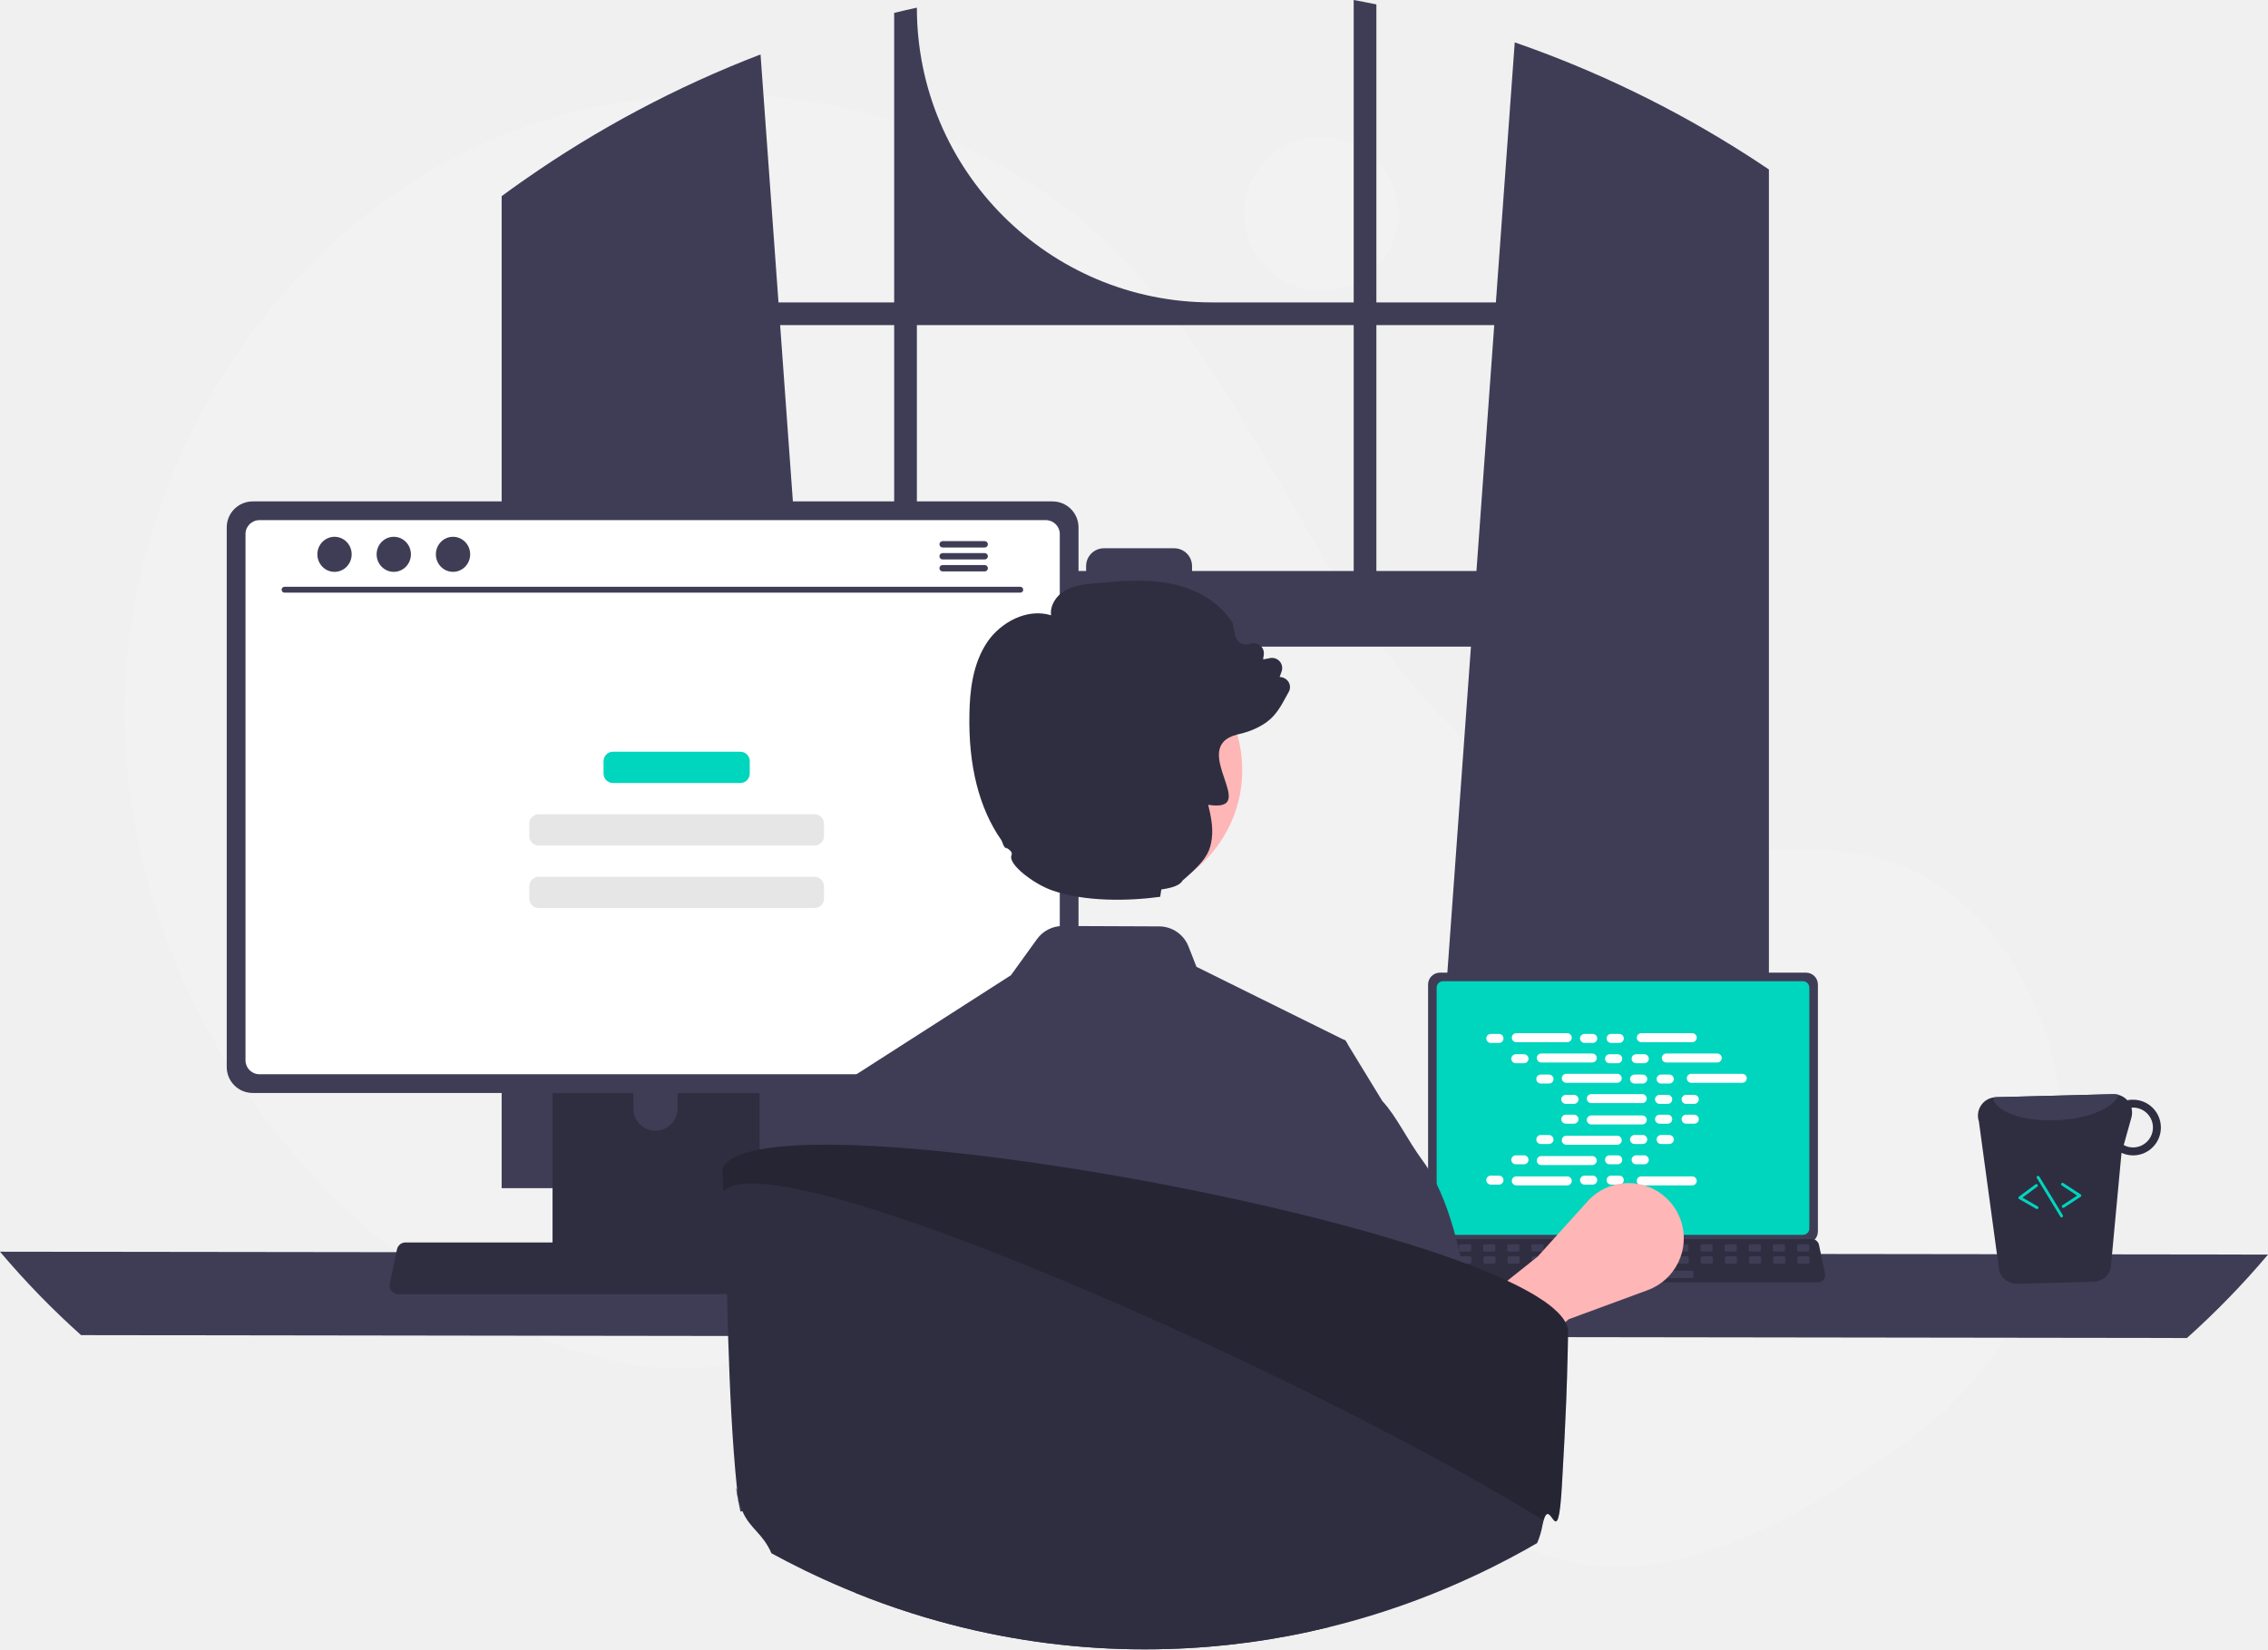
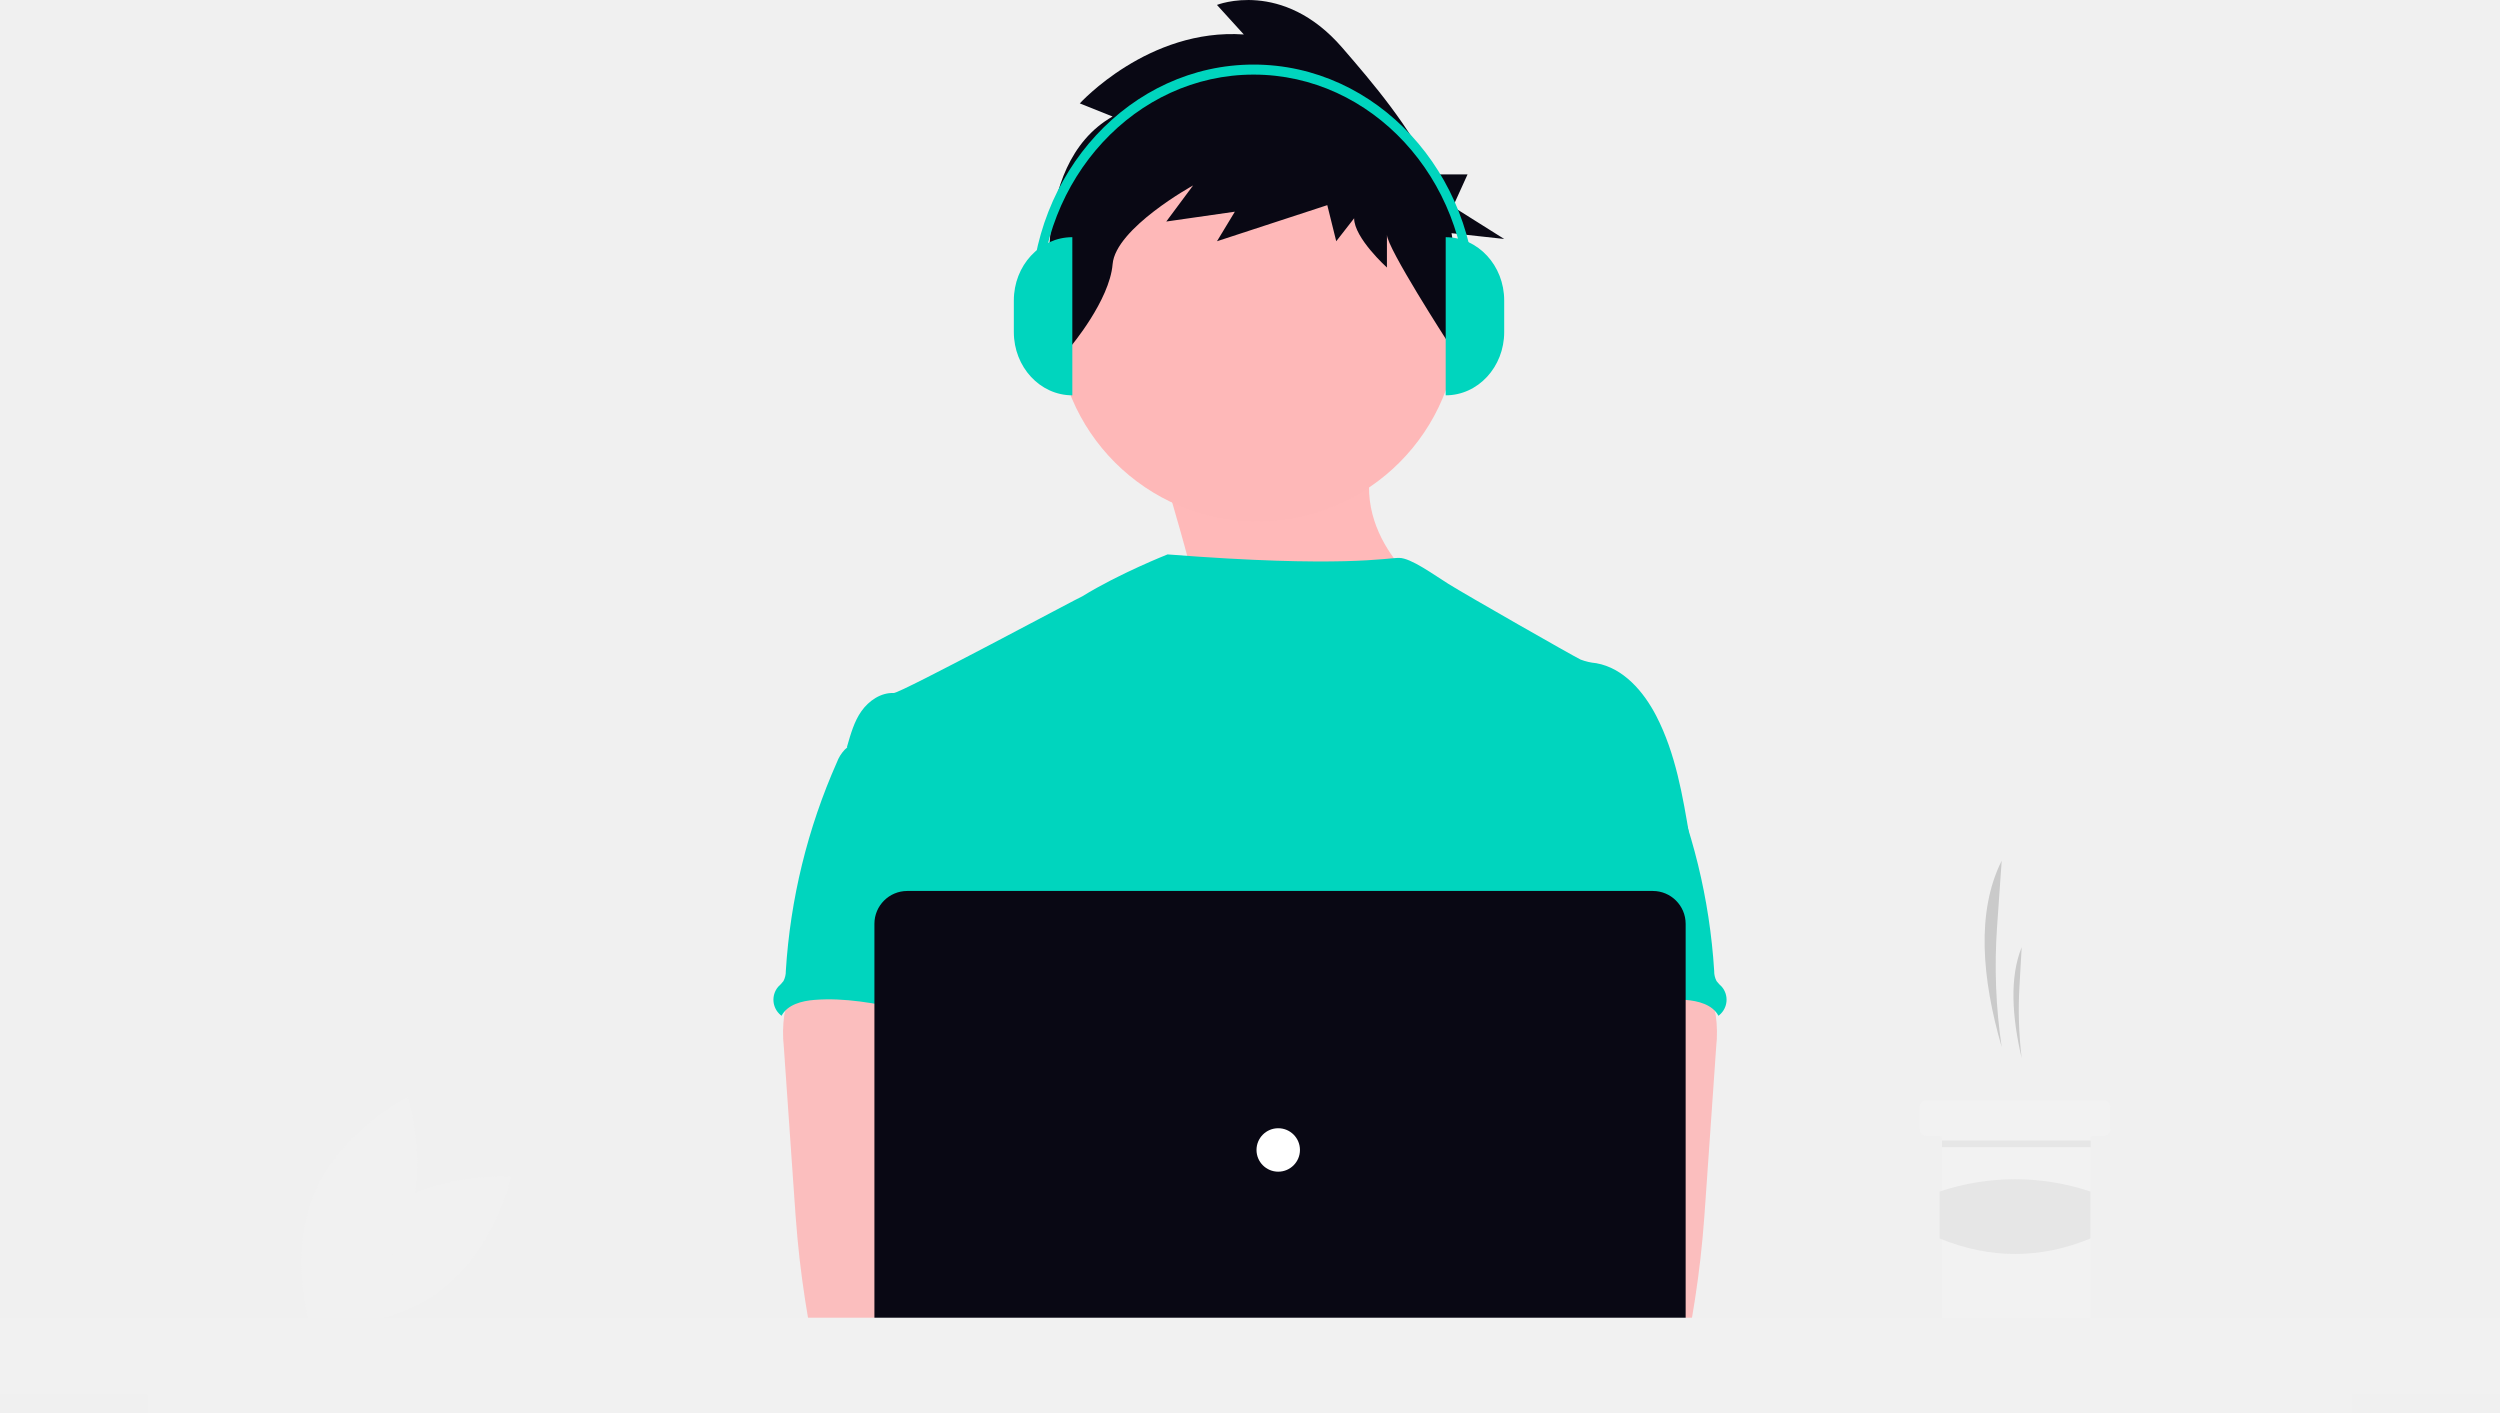
- <svg xmlns="http://www.w3.org/2000/svg" width="786.82" height="572.258" viewBox="0 0 786.82 572.258" role="img" artist="Katerina Limpitsouni" source="https://undraw.co/">
-   <circle cx="458.321" cy="74.182" r="26.701" fill="#f2f2f2" />
-   <path d="M872.038,661.023c39.688-30.229,58.644-81.025,46.776-129.482q-.442-1.806-.934-3.604c-7.867-28.763-27.332-56.101-55.7-65.291-23.82-7.717-49.82-1.783-74.669-4.851-48.781-6.024-86.601-45.494-113.211-86.819-26.611-41.325-47.062-87.583-82.422-121.724-58.285-56.275-153.362-68.391-225.627-31.76C293.987,254.121,247.955,335.391,249.918,416.386c1.963,80.995,50.046,158.432,119.875,199.517,25.652,15.093,55.321,25.785,84.848,22.044,25.62-3.246,48.899-17.013,74.399-21.1,40.091-6.426,79.927,11.701,114.603,32.824,34.676,21.123,68.17,46.16,107.574,55.952C789.478,715.131,836.881,687.801,872.038,661.023Z" transform="translate(-206.59 -163.8711)" fill="#f2f2f2" />
-   <path d="M815.016,219.191c-.87-.58-1.75-1.13-2.62-1.69a380.24,380.24,0,0,0-80.31-38.93l-6.54,90.22h-41.46v-103.39c-2.61-.54-5.24-1.05-7.87-1.53v104.92H626.946A102.27,102.27,0,0,1,524.676,166.521v-0c-2.64.57-5.26,1.18-7.88,1.83v100.44h-40.13l-6.23-86.03a380.858,380.858,0,0,0-81.94,43.53c-.44.3-.88.61-1.31.91-2.21,1.55-4.39,3.13-6.56,4.73v344.19h118.27l-2.09-28.95-11.5-158.95h231.59l-11.5,158.95-2.09,28.95h116.96v-353.45Q817.656,220.901,815.016,219.191Zm-298.22,142.78h-33.39l-6.17-85.3h39.56Zm159.42,0h-56.08v-1.69a6.18,6.18,0,0,0-6.19-6.18h-24.38a6.178,6.178,0,0,0-6.18,6.18v1.69h-58.71v-85.3h151.54Zm7.87,0v-85.3h40.89l-6.17,85.3Z" transform="translate(-206.59 -163.8711)" fill="#3f3d56" />
-   <path d="M206.59,598.162a289.003,289.003,0,0,0,28.12,28.95l730.58,1a289.003,289.003,0,0,0,28.12-28.95Z" transform="translate(-206.59 -163.8711)" fill="#3f3d56" />
-   <path d="M702.02,505.462v85.704a4.122,4.122,0,0,0,4.119,4.119H833.143a4.122,4.122,0,0,0,4.119-4.119v-85.704a4.124,4.124,0,0,0-4.119-4.115H706.139A4.124,4.124,0,0,0,702.02,505.462Z" transform="translate(-206.59 -163.8711)" fill="#3f3d56" />
-   <path d="M704.999,506.529V590.109a2.205,2.205,0,0,0,2.201,2.201H832.086a2.205,2.205,0,0,0,2.201-2.201V506.529a2.206,2.206,0,0,0-2.201-2.206H707.201A2.206,2.206,0,0,0,704.999,506.529Z" transform="translate(-206.59 -163.8711)" fill="#00d5be" />
-   <path d="M699.364,607.881a2.47,2.47,0,0,0,1.943.93H837.299a2.502,2.502,0,0,0,2.446-3.016l-2.111-10.027a2.507,2.507,0,0,0-1.558-1.818,2.425,2.425,0,0,0-.888-.168H703.41a2.424,2.424,0,0,0-.888.168,2.507,2.507,0,0,0-1.558,1.818l-2.111,10.027A2.501,2.501,0,0,0,699.364,607.881Z" transform="translate(-206.59 -163.8711)" fill="#2f2e41" />
-   <rect x="830.034" y="595.588" width="4.188" height="2.513" rx="0.488" transform="translate(1457.666 1029.819) rotate(-180)" fill="#3f3d56" />
-   <rect x="821.657" y="595.588" width="4.188" height="2.513" rx="0.488" transform="translate(1440.912 1029.819) rotate(-180)" fill="#3f3d56" />
-   <rect x="813.28" y="595.588" width="4.188" height="2.513" rx="0.488" transform="translate(1424.158 1029.819) rotate(-180)" fill="#3f3d56" />
-   <rect x="804.903" y="595.588" width="4.188" height="2.513" rx="0.488" transform="translate(1407.404 1029.819) rotate(-180)" fill="#3f3d56" />
-   <rect x="796.526" y="595.588" width="4.188" height="2.513" rx="0.488" transform="translate(1390.65 1029.819) rotate(-180)" fill="#3f3d56" />
-   <rect x="788.149" y="595.588" width="4.188" height="2.513" rx="0.488" transform="translate(1373.896 1029.819) rotate(-180)" fill="#3f3d56" />
-   <rect x="779.772" y="595.588" width="4.188" height="2.513" rx="0.488" transform="translate(1357.142 1029.819) rotate(-180)" fill="#3f3d56" />
-   <rect x="771.395" y="595.588" width="4.188" height="2.513" rx="0.488" transform="translate(1340.388 1029.819) rotate(-180)" fill="#3f3d56" />
-   <rect x="763.018" y="595.588" width="4.188" height="2.513" rx="0.488" transform="translate(1323.634 1029.819) rotate(-180)" fill="#3f3d56" />
-   <rect x="754.641" y="595.588" width="4.188" height="2.513" rx="0.488" transform="translate(1306.88 1029.819) rotate(-180)" fill="#3f3d56" />
-   <rect x="746.264" y="595.588" width="4.188" height="2.513" rx="0.488" transform="translate(1290.126 1029.819) rotate(-180)" fill="#3f3d56" />
-   <rect x="737.887" y="595.588" width="4.188" height="2.513" rx="0.488" transform="translate(1273.372 1029.819) rotate(-180)" fill="#3f3d56" />
-   <rect x="729.51" y="595.588" width="4.188" height="2.513" rx="0.488" transform="translate(1256.618 1029.819) rotate(-180)" fill="#3f3d56" />
-   <rect x="721.133" y="595.588" width="4.188" height="2.513" rx="0.488" transform="translate(1239.865 1029.819) rotate(-180)" fill="#3f3d56" />
-   <rect x="712.756" y="595.588" width="4.188" height="2.513" rx="0.488" transform="translate(1223.111 1029.819) rotate(-180)" fill="#3f3d56" />
-   <rect x="704.379" y="595.588" width="4.188" height="2.513" rx="0.488" transform="translate(1206.357 1029.819) rotate(-180)" fill="#3f3d56" />
-   <rect x="830.133" y="599.777" width="4.188" height="2.513" rx="0.488" transform="translate(1457.864 1038.196) rotate(-180)" fill="#3f3d56" />
-   <rect x="821.756" y="599.777" width="4.188" height="2.513" rx="0.488" transform="translate(1441.11 1038.196) rotate(-180)" fill="#3f3d56" />
-   <rect x="813.379" y="599.777" width="4.188" height="2.513" rx="0.488" transform="translate(1424.356 1038.196) rotate(-180)" fill="#3f3d56" />
-   <rect x="805.002" y="599.777" width="4.188" height="2.513" rx="0.488" transform="translate(1407.602 1038.196) rotate(-180)" fill="#3f3d56" />
-   <rect x="796.625" y="599.777" width="4.188" height="2.513" rx="0.488" transform="translate(1390.848 1038.196) rotate(-180)" fill="#3f3d56" />
-   <rect x="788.248" y="599.777" width="4.188" height="2.513" rx="0.488" transform="translate(1374.094 1038.196) rotate(-180)" fill="#3f3d56" />
-   <rect x="779.871" y="599.777" width="4.188" height="2.513" rx="0.488" transform="translate(1357.34 1038.196) rotate(-180)" fill="#3f3d56" />
-   <rect x="771.494" y="599.777" width="4.188" height="2.513" rx="0.488" transform="translate(1340.586 1038.196) rotate(-180)" fill="#3f3d56" />
-   <rect x="763.117" y="599.777" width="4.188" height="2.513" rx="0.488" transform="translate(1323.832 1038.196) rotate(-180)" fill="#3f3d56" />
-   <rect x="754.74" y="599.777" width="4.188" height="2.513" rx="0.488" transform="translate(1307.078 1038.196) rotate(-180)" fill="#3f3d56" />
-   <rect x="746.363" y="599.777" width="4.188" height="2.513" rx="0.488" transform="translate(1290.324 1038.196) rotate(-180)" fill="#3f3d56" />
-   <rect x="737.986" y="599.777" width="4.188" height="2.513" rx="0.488" transform="translate(1273.57 1038.196) rotate(-180)" fill="#3f3d56" />
-   <rect x="729.609" y="599.777" width="4.188" height="2.513" rx="0.488" transform="translate(1256.816 1038.196) rotate(-180)" fill="#3f3d56" />
-   <rect x="721.232" y="599.777" width="4.188" height="2.513" rx="0.488" transform="translate(1240.062 1038.196) rotate(-180)" fill="#3f3d56" />
-   <rect x="712.855" y="599.777" width="4.188" height="2.513" rx="0.488" transform="translate(1223.309 1038.196) rotate(-180)" fill="#3f3d56" />
-   <rect x="704.478" y="599.777" width="4.188" height="2.513" rx="0.488" transform="translate(1206.555 1038.196) rotate(-180)" fill="#3f3d56" />
-   <rect x="760.604" y="604.803" width="33.508" height="2.513" rx="0.488" transform="translate(1348.126 1048.248) rotate(-180)" fill="#3f3d56" />
-   <rect x="515.631" y="358.737" width="5.966" height="3.122" rx="1.561" fill="#fff" />
-   <rect x="548.154" y="358.737" width="5.966" height="3.122" rx="1.561" fill="#fff" />
-   <rect x="557.369" y="358.737" width="5.966" height="3.122" rx="1.561" fill="#fff" />
-   <rect x="524.477" y="358.477" width="20.796" height="3.122" rx="1.561" fill="#fff" />
-   <rect x="567.841" y="358.477" width="20.796" height="3.122" rx="1.561" fill="#fff" />
-   <rect x="524.304" y="365.784" width="5.966" height="3.122" rx="1.561" fill="#fff" />
-   <rect x="556.827" y="365.784" width="5.966" height="3.122" rx="1.561" fill="#fff" />
-   <rect x="566.042" y="365.784" width="5.966" height="3.122" rx="1.561" fill="#fff" />
-   <rect x="533.15" y="365.523" width="20.796" height="3.122" rx="1.561" fill="#fff" />
-   <rect x="576.514" y="365.523" width="20.796" height="3.122" rx="1.561" fill="#fff" />
-   <rect x="532.977" y="372.83" width="5.966" height="3.122" rx="1.561" fill="#fff" />
-   <rect x="565.5" y="372.83" width="5.966" height="3.122" rx="1.561" fill="#fff" />
-   <rect x="574.715" y="372.83" width="5.966" height="3.122" rx="1.561" fill="#fff" />
-   <rect x="541.823" y="372.57" width="20.796" height="3.122" rx="1.561" fill="#fff" />
-   <rect x="585.187" y="372.57" width="20.796" height="3.122" rx="1.561" fill="#fff" />
-   <rect x="541.649" y="379.877" width="5.966" height="3.122" rx="1.561" fill="#fff" />
-   <rect x="574.172" y="379.877" width="5.966" height="3.122" rx="1.561" fill="#fff" />
-   <rect x="583.387" y="379.877" width="5.966" height="3.122" rx="1.561" fill="#fff" />
-   <rect x="550.496" y="379.617" width="20.796" height="3.122" rx="1.561" fill="#fff" />
-   <rect x="548.154" y="407.898" width="5.966" height="3.122" rx="1.561" fill="#fff" />
-   <rect x="557.369" y="407.898" width="5.966" height="3.122" rx="1.561" fill="#fff" />
-   <rect x="567.841" y="408.158" width="20.796" height="3.122" rx="1.561" fill="#fff" />
-   <rect x="515.631" y="407.898" width="5.966" height="3.122" rx="1.561" fill="#fff" />
-   <rect x="524.477" y="408.158" width="20.796" height="3.122" rx="1.561" fill="#fff" />
-   <rect x="524.304" y="400.851" width="5.966" height="3.122" rx="1.561" fill="#fff" />
-   <rect x="556.827" y="400.851" width="5.966" height="3.122" rx="1.561" fill="#fff" />
-   <rect x="566.042" y="400.851" width="5.966" height="3.122" rx="1.561" fill="#fff" />
-   <rect x="533.15" y="401.111" width="20.796" height="3.122" rx="1.561" fill="#fff" />
-   <rect x="532.977" y="393.804" width="5.966" height="3.122" rx="1.561" fill="#fff" />
-   <rect x="565.5" y="393.804" width="5.966" height="3.122" rx="1.561" fill="#fff" />
-   <rect x="574.715" y="393.804" width="5.966" height="3.122" rx="1.561" fill="#fff" />
-   <rect x="541.823" y="394.064" width="20.796" height="3.122" rx="1.561" fill="#fff" />
-   <rect x="541.649" y="386.758" width="5.966" height="3.122" rx="1.561" fill="#fff" />
-   <rect x="574.172" y="386.758" width="5.966" height="3.122" rx="1.561" fill="#fff" />
-   <rect x="583.387" y="386.758" width="5.966" height="3.122" rx="1.561" fill="#fff" />
-   <rect x="550.496" y="387.018" width="20.796" height="3.122" rx="1.561" fill="#fff" />
-   <path d="M711.507,654.353l-13.35-21.102,41.902-33.403,17.295-19.161a19.161,19.161,0,0,1,32.418,6.828h0a19.161,19.161,0,0,1-11.57,23.991l-27.349,10.075Z" transform="translate(-206.59 -163.8711)" fill="#ffb6b6" />
-   <path d="M398.28,501.352v102.56h71.85v-102.56a3.448,3.448,0,0,0-2.43-3.3,3.175,3.175,0,0,0-1.03-.16H401.75A3.463,3.463,0,0,0,398.28,501.352Zm28.04,35.24a7.67,7.67,0,0,1,15.34,0v11.9a7.67,7.67,0,0,1-15.34,0Z" transform="translate(-206.59 -163.8711)" fill="#2f2e41" />
-   <path d="M398.06,600.632v9.89a1.946,1.946,0,0,0,1.93,1.94h68.43a1.94,1.94,0,0,0,1.93-1.94v-9.89Z" transform="translate(-206.59 -163.8711)" fill="#3f3d56" />
-   <path d="M285.25,346.832V534.092a9.007,9.007,0,0,0,9,9h277.5a9.007,9.007,0,0,0,9-9V346.832a9.011,9.011,0,0,0-9-8.99H294.25A9.012,9.012,0,0,0,285.25,346.832Z" transform="translate(-206.59 -163.8711)" fill="#3f3d56" />
-   <path d="M291.76,349.162v182.62a4.818,4.818,0,0,0,4.81,4.81H569.44a4.818,4.818,0,0,0,4.81-4.81v-182.62a4.82,4.82,0,0,0-4.81-4.82H296.57A4.821,4.821,0,0,0,291.76,349.162Z" transform="translate(-206.59 -163.8711)" fill="#fff" />
-   <path d="M342.4,611.792a2.948,2.948,0,0,0,2.32,1.11h162.34a2.987,2.987,0,0,0,2.92-3.6l-2.52-11.97a2.993,2.993,0,0,0-1.86-2.17,2.895,2.895,0,0,0-1.06-.2H347.23a2.894,2.894,0,0,0-1.06.2,2.992,2.992,0,0,0-1.86,2.17l-2.52,11.97A2.985,2.985,0,0,0,342.4,611.792Z" transform="translate(-206.59 -163.8711)" fill="#2f2e41" />
-   <path d="M560.585,369.499H305.261a1.016,1.016,0,0,1,0-2.031H560.585a1.016,1.016,0,0,1,0,2.031Z" transform="translate(-206.59 -163.8711)" fill="#3f3d56" />
-   <ellipse cx="116.051" cy="192.33" rx="5.95" ry="6.083" fill="#3f3d56" />
-   <ellipse cx="136.607" cy="192.33" rx="5.95" ry="6.083" fill="#3f3d56" />
-   <ellipse cx="157.163" cy="192.33" rx="5.95" ry="6.083" fill="#3f3d56" />
-   <path d="M548.206,351.622h-14.6a1.105,1.105,0,0,0,0,2.21h14.6a1.105,1.105,0,0,0,0-2.21Z" transform="translate(-206.59 -163.8711)" fill="#3f3d56" />
-   <path d="M548.206,355.772h-14.6a1.105,1.105,0,0,0,0,2.21h14.6a1.105,1.105,0,0,0,0-2.21Z" transform="translate(-206.59 -163.8711)" fill="#3f3d56" />
-   <path d="M548.206,359.922h-14.6a1.105,1.105,0,0,0,0,2.21h14.6a1.105,1.105,0,0,0,0-2.21Z" transform="translate(-206.59 -163.8711)" fill="#3f3d56" />
-   <path d="M900.186,604.972a6.416,6.416,0,0,0,6.183,4.331l26.492-.682a6.329,6.329,0,0,0,5.981-4.657l3.749-40.087a9.794,9.794,0,0,0,4.238.871,9.661,9.661,0,1,0-.485-19.317,8.184,8.184,0,0,0-1.736.181,6.548,6.548,0,0,0-4.874-2.103l-40.751,1.052a5.853,5.853,0,0,0-1.005.125,6.365,6.365,0,0,0-4.873,8.265Zm43.173-43.817,2.668-9.553a6.506,6.506,0,0,0,.02-3.375c.129-0.0.244-.062.373-.062a6.91,6.91,0,0,1,.324,13.817A6.505,6.505,0,0,1,943.359,561.156Z" transform="translate(-206.59 -163.8711)" fill="#2f2e41" />
-   <path d="M897.978,544.686c.868,4.964,10.629,8.454,22.366,7.847,10.793-.497,19.617-4.287,21.234-8.778a6.025,6.025,0,0,0-1.844-.246l-40.751,1.052A5.853,5.853,0,0,0,897.978,544.686Z" transform="translate(-206.59 -163.8711)" fill="#3f3d56" />
-   <path d="M922.494,582.944a.497.497,0,0,0,.151-.066l5.753-3.766a.499.499,0,0,0,0-.836l-5.98-3.917a.5.5,0,1,0-.548.836l5.341,3.498-5.114,3.348a.5.5,0,0,0,.396.903Z" transform="translate(-206.59 -163.8711)" fill="#00d5be" />
-   <path d="M913.408,583.363a.5.5,0,0,0,.126-.918l-5.303-3.04,5.126-3.807a.5.5,0,1,0-.596-.802l-5.739,4.263a.5.5,0,0,0,.049.835l5.965,3.42A.5.5,0,0,0,913.408,583.363Z" transform="translate(-206.59 -163.8711)" fill="#00d5be" />
-   <path d="M921.922,586.244a.482.482,0,0,0,.137-.058.5.5,0,0,0,.168-.687l-8.155-13.408a.5.5,0,0,0-.854.521l8.155,13.408A.5.5,0,0,0,921.922,586.244Z" transform="translate(-206.59 -163.8711)" fill="#00d5be" />
-   <rect x="209.385" y="260.827" width="50.719" height="10.846" rx="3.264" fill="#00d5be" />
-   <rect x="183.626" y="282.519" width="102.236" height="10.846" rx="3.264" fill="#e6e6e6" />
-   <rect x="183.626" y="304.21" width="102.236" height="10.846" rx="3.264" fill="#e6e6e6" />
-   <path d="M497.301,540.717l.217.684.011.023,6.525,19.838,7.506,22.861,14.123,42.961.137,6.673v.023l1.049,53.684-2.909,7.278,3.274,11.932s-1.506-18.037-9.582-7.679c-4.574,5.886-9.925,11.91-14.317,17.556q9.6,3.884,19.507,7.027c1.426.456,2.863.89,4.301,1.323q.462.137.924.274a266.863,266.863,0,0,0,67.351,10.826c1.186.034,2.35.057,3.479.08.399.011.787.023,1.175.023,1.278.011,2.544.023,3.822.023q3.867,0,7.7-.114a266.853,266.853,0,0,0,56.091-7.586c-.125-7.586-.468-16.45-.958-25.918-.228-4.643-5.35-9.674-5.658-14.533-.217-3.65,4.381-7.084,4.141-10.792-1.551-22.827-3.491-14.064-4.928-30.229q-.222-2.379-.411-4.552c-.924-10.381-1.563-16.872-1.563-16.872l6.137-38.683,9.639-60.734-.742-1.221-.833-.411-50.844-25.165-2.761-7.073a10.979,10.979,0,0,0-10.141-6.947l-33.493-.137a10.931,10.931,0,0,0-8.909,4.529l-9.069,12.56Z" transform="translate(-206.59 -163.8711)" fill="#3f3d56" />
-   <path d="M533.407,617.525,525.82,633.758l-5.179,11.088-8.909,46.646-4.46,4.734L503.45,679.467l-39.998,8.881c-1.312-7.29-.351.247-1.161-7.75.228-.228.468-.456.707-.685.639-.593,1.175-1.152,1.164-1.688-.456-27.584.913-74.526,12.343-102.966a60.053,60.053,0,0,1,7.027-13.107c.228-.308.445-.616.662-.924,5.27-7.381,8.601-14.647,13.324-19.815v-.011a.53.53,0,0,0,.08-.08.157.157,0,0,0,.046-.034l32.443-17.203,1.392,39.105.992,28.109Z" transform="translate(-206.59 -163.8711)" fill="#3f3d56" />
-   <path d="M650.391,622.135l9.476,20.275,3.307,7.061,8.907,46.642,4.446,4.723,3.83-16.755,1.8-.369,32.459-6.722,9.461,30.046a17.984,17.984,0,0,0-3.261-22.506c-.646-.585-1.184-1.154-1.169-1.692.538-32.443-1.446-91.684-19.367-116.066-5.692-7.738-9.107-15.445-14.076-20.829-.015-.015-.015-.031-.031-.031L674.081,526.114l-.738-1.215-.831-.415Z" transform="translate(-206.59 -163.8711)" fill="#3f3d56" />
-   <circle id="a657ec4b-47ce-4d2a-9c58-81a811696ca9" data-name="Ellipse 5" cx="386.397" cy="267.201" r="44.558" fill="#ffb6b6" />
-   <path d="M653.212,399.948a3.759,3.759,0,0,0-2.69-1.19l.67-1.86a3.528,3.528,0,0,0-3.96-4.7l-2.44.47.23-1.63a3.534,3.534,0,0,0-4.73-3.82,3.766,3.766,0,0,1-3.24-.23,3.846,3.846,0,0,1-1.92-2.61l-.85-4.1-.09-.22c-4.14-6.9-12.1-11.92-21.84-13.76-8.67-1.65-17.56-.81-26.13-.02-3.4.32-7.24.68-10.44,2.64-2.72,1.68-5.02,5.04-4.55,8.43-8.45-2.59-17.51,2.58-22,9.1-5.32,7.76-6.19,17.48-6.33,25.08-.38,17.98,3.33,32.69,11,43.73.56.8.7,2.47,1.81,3.03l-.23-.37c1.24.62,2.5,1.62,2.03,2.69-1.35,3.08,7.62,9.89,13.94,12.14,11.53,4.11,26.86,3.76,37.64,2.28l.38-2.55c3.89-.53,6.63-1.54,7.4-3.12,1.36-1.16,2.52-2.2,3.53-3.16l.01-.01c.02-.02.06-.05.08-.07,4.87-4.67,6-7.33,6.51-11.38.49-3.97-.38-8-1.27-11.63,18.74,2.9-7.38-19.96,10.08-24.38a5.434,5.434,0,0,1,.61-.15c.51-.12,1.02-.24,1.51-.38a26.448,26.448,0,0,0,6.72-2.87c4.88-2.97,6.49-6.91,9.01-11.35A3.427,3.427,0,0,0,653.212,399.948Z" transform="translate(-206.59 -163.8711)" fill="#2f2e41" />
-   <path d="M750.582,625.308c-.01,1.75-.03,4.2-.11,7.23q-.015.63-.03,1.29c-.13,5.57-.26,10.24-.47,15.43-.01.36-.02.71-.04,1.07-.28,7.24-.72,15.67-1.48,29.02-1.41,24.66-3.87,3.39-6.34,12.04-.12.43-.25.94-.37,1.54a27.916,27.916,0,0,1-1.88,6.33c-1.31.78-2.66,1.53-3.99,2.28-3.79,2.11-7.64,4.14-11.52,6.07-2.18,1.08-4.37,2.14-6.57,3.16-.35.16-.69.32-1.03.47a270.887,270.887,0,0,1-34.75,13.26c-2.32.7-4.63,1.38-6.97,2.01-2.44.68-4.88,1.32-7.35,1.92a266.893,266.893,0,0,1-56.09,7.59c-2.55.08-5.12.11-7.7.11-1.28,0-2.54-.01-3.82-.02-.39,0-.78-.01-1.17-.02-1.13-.03-2.3-.05-3.48-.08a266.663,266.663,0,0,1-67.35-10.83l-.93-.27c-1.44-.44-2.87-.87-4.3-1.33q-9.9-3.135-19.51-7.02-7.335-2.955-14.5-6.34a.339.339,0,0,1-.12-.06c-1-.46-2.01-.94-3.01-1.43-.13-.07-.27-.14-.41-.21q-5.595-2.73-11.07-5.72c-3.07-7.05-7.39-8.4-10.07-14.6a25.874,25.874,0,0,1-1.68-5.74c0-.02-.01-.04-.01-.07.28,3.72-1.19-6.6-.01-.04-.01-.12-.02-.25-.03-.4-.03-.36-.07-.8-.13-1.35-3.43-33.49-3.21-71.79-4.7-103.35q-.15-3.06-.31-5.86c-.03-.62-.07-1.23-.11-1.83.07-.18.15-.37.24-.55a1.002,1.002,0,0,1,.07-.15,1.623,1.623,0,0,1,.1-.18c.02-.03.05-.07.07-.1a.917.917,0,0,1,.05-.1c.09-.14.19-.29.3-.43.05-.06.09-.11.14-.16a.808.808,0,0,1,.12-.14.637.637,0,0,1,.11-.13c.04-.04.08-.09.13-.14a.302.302,0,0,1,.08-.08,2.033,2.033,0,0,1,.26-.25,9.624,9.624,0,0,1,1.14-.9c.14-.09.29-.18.43-.28a19.135,19.135,0,0,1,3.17-1.52c.38-.14.76-.27,1.17-.41.15-.04.29-.09.44-.14.22-.07.44-.14.67-.19,1.14-.34,2.37-.63,3.7-.9.16-.03.33-.06.5-.1.24-.05.49-.09.74-.13.34-.06.69-.12,1.04-.18,2.97-.47,6.34-.82,10.06-1.05q.525-.03,1.05-.06c.41-.02.82-.04,1.24-.06.35-.02.71-.03,1.07-.04.35-.02.71-.03,1.08-.04,1.01-.03,2.05-.06,3.11-.08,3.02-.06,6.2-.04,9.54.03,1.55.04,3.13.08,4.75.15.11,0,.21.01.31.01,1.41.05,2.83.11,4.29.19,1.02.05,2.05.1,3.08.16.97.06,1.95.12,2.94.19.77.04,1.54.1,2.32.15.66.05,1.32.1,1.98.14l.9.06c.49.04.98.07,1.48.12,1.1.09,2.2.18,3.32.27,1.11.1,2.24.2,3.37.3s2.27.21,3.41.32c.12.01.23.02.34.03,1.04.11,2.08.21,3.13.32.24.02.49.04.73.07,1.001.101,2.022.218,3.032.326.31.033.618.066.929.1.791.086,1.572.161,2.368.254,1.05.12,2.12.23,3.16.37.81.09,1.62.18,2.43.28,1.27.15,2.56.31,3.85.48.49.06.98.12,1.47.19,3.68.46,7.4.97,11.18,1.5,5.73.81,11.55,1.69,17.41,2.64q8.805,1.425,17.71,3.01c1.5.27,3,.54,4.51.82q1.02.195,2.04.39c1.16.21,2.32.43,3.48.65,1.16.22,2.32.44,3.48.67,1.38.27,2.77.54,4.15.81,9.09,1.8,18.13,3.72,26.95,5.73,1.45.33,2.9.67,4.34,1q4.32,1.005,8.56,2.04c.78.18,1.55.37,2.32.56,1.92.48,3.84.96,5.73,1.45l.33.09c1.39.34,2.75.69,4.11,1.05q4.815,1.26,9.47,2.55,3.09.855,6.11,1.73c3.01.87,5.96,1.75,8.83,2.64.71.22,1.42.44,2.12.65,2.1.65,4.17,1.31,6.18,1.97,1.6.52,3.16,1.05,4.7,1.58q2.31.795,4.53,1.59c.95.34,1.89.7,2.83,1.04,1.35.5,2.68,1,3.98,1.5.4.15.79.31,1.18.46.25.11.49.2.73.3.47.19.95.37,1.41.56.47.18.93.37,1.39.57.45.18.91.37,1.35.56.45.18.89.37,1.33.57.37.15.73.31,1.08.47.71.31,1.42.62,2.11.94.34.16.68.31,1.02.47l.78.36c.11.06.22.11.33.16.25.12.51.25.76.37.58.27,1.15.56,1.71.83.75.38,1.48.76,2.18,1.13.71.38,1.4.76,2.06,1.13.11.06.21.12.32.18.15.08.3.17.45.25.51.29,1,.59,1.49.88.96.59,1.87,1.17,2.72,1.75.19.13.37.26.56.38.63.45,1.23.89,1.79,1.34,0,.01,0,.01.01.01.19.14.37.29.55.43.15.14.31.26.46.4.52.45,1,.88,1.44,1.32a5.667,5.667,0,0,1,.42.43,1.208,1.208,0,0,1,.16.16c.2.2.38.4.55.6a.553.553,0,0,1,.07.09c.24.28.46.56.67.84.1.14.21.28.3.42.12.17.24.35.34.52.09.14.17.29.25.43a7.257,7.257,0,0,1,.54,1.13,5.241,5.241,0,0,1,.27.82A5.844,5.844,0,0,1,750.582,625.308Z" transform="translate(-206.59 -163.8711)" fill="#2f2e41" />
-   <path d="M750.582,625.308c-.01,1.75-.03,4.2-.11,7.23-.01.42-.03.85-.04,1.29-.1,4.25-.25,9.5-.46,15.43-.01.36-.02.71-.04,1.07-.28,7.24-.72,15.67-1.48,29.02-1.41,24.66-3.87,3.39-6.34,12.04-6.86-4.22-14.38-8.64-22.42-13.18q-2.175-1.23-4.39-2.47c-16.08-8.97-34.04-18.37-52.79-27.68-.74-.37-1.49-.74-2.23-1.1-42.95-21.23-89.83-41.88-127.81-55.66-7.33-2.66-14.33-5.06-20.91-7.17-13.86-4.43-25.84-7.53-35.06-8.87-9.6-1.4-16.23-.9-18.91,1.99q-.15-3.06-.31-5.86-.06-.93-.12-1.83c.062-.165.142-.322.22-.48.011-.023.019-.047.03-.07a1.002,1.002,0,0,1,.07-.15,1.623,1.623,0,0,1,.1-.18,1.06,1.06,0,0,1,.12-.2c.09-.14.19-.29.3-.43a3.483,3.483,0,0,1,.26-.3.637.637,0,0,1,.11-.13c.04-.04.08-.09.13-.14a.302.302,0,0,1,.08-.08,2.033,2.033,0,0,1,.26-.25,9.624,9.624,0,0,1,1.14-.9c.14-.09.29-.18.43-.28a19.135,19.135,0,0,1,3.17-1.52c.38-.14.76-.27,1.17-.41.15-.04.29-.09.44-.14.22-.07.44-.14.67-.19,1.14-.34,2.37-.63,3.7-.9.4-.08.82-.16,1.24-.23.34-.06.69-.12,1.04-.18,2.97-.47,6.34-.82,10.06-1.05q.525-.03,1.05-.06c.41-.02.82-.04,1.24-.06.35-.02.71-.03,1.07-.04.35-.02.71-.03,1.08-.04,1.01-.03,2.05-.06,3.11-.08,3.02-.05,6.2-.03,9.54.04,1.55.03,3.13.08,4.75.15.1,0,.21.01.31.01,1.41.04,2.84.11,4.29.18,1.02.05,2.05.1,3.08.16.97.06,1.95.12,2.94.19.77.04,1.54.1,2.32.15.66.05,1.32.1,1.98.14.79.06,1.58.12,2.38.18,1.1.09,2.2.18,3.32.27,1.11.1,2.24.2,3.37.3s2.27.21,3.41.32c.12.01.23.02.34.03,1.04.11,2.08.21,3.13.32q8.73.885,17.97,2.07,5.52.705,11.18,1.51c5.73.81,11.55,1.69,17.41,2.63q8.805,1.425,17.71,3.01c1.5.27,3,.54,4.51.82q2.76.51,5.52,1.04c1.16.22,2.32.44,3.48.67,1.38.27,2.77.54,4.15.81,9.09,1.8,18.13,3.72,26.95,5.73,1.45.33,2.9.67,4.34,1q4.32,1.005,8.56,2.04c.78.19,1.55.38,2.32.57q2.895.72,5.73,1.44v.01c.11.02.22.05.33.08,1.38.35,2.75.7,4.11,1.06q4.815,1.26,9.47,2.54c2.06.58,4.1,1.15,6.11,1.73,3.01.88,5.96,1.76,8.83,2.64.71.22,1.42.44,2.12.65q3.15.99,6.18,1.97c1.6.52,3.16,1.05,4.7,1.58q2.31.795,4.53,1.59c.96.34,1.9.69,2.83,1.03,1.36.5,2.68,1,3.98,1.51.4.15.79.31,1.18.46.73.28,1.44.57,2.14.86.47.18.93.37,1.39.57.45.18.91.37,1.35.56.45.18.89.37,1.33.57.37.15.73.31,1.08.47.71.31,1.42.62,2.11.94.34.16.68.31,1.02.47l.78.36c.11.06.22.11.33.16.85.4,1.67.8,2.47,1.2.75.38,1.48.76,2.18,1.13.83.44,1.62.87,2.38,1.31.15.08.3.17.45.25.51.29,1,.59,1.49.88.96.59,1.87,1.17,2.72,1.75.84.58,1.62,1.15,2.35,1.72,0,.01,0,.01.01.01.35.28.69.56,1.01.83.52.45,1,.88,1.44,1.32a5.667,5.667,0,0,1,.42.43,1.208,1.208,0,0,1,.16.16c.21.23.42.46.62.69.24.28.46.56.67.84.1.14.21.28.3.42.12.17.24.35.34.52.09.14.17.29.25.43a7.257,7.257,0,0,1,.54,1.13,6.053,6.053,0,0,1,.27.82A5.844,5.844,0,0,1,750.582,625.308Z" transform="translate(-206.59 -163.8711)" opacity="0.2" />
+ <svg xmlns="http://www.w3.org/2000/svg" width="878.63" height="496.388" viewBox="0 0 878.63 496.388" role="img" artist="Katerina Limpitsouni" source="https://undraw.co/">
+   <g id="Group_69" data-name="Group 69" transform="translate(-520.685 -285.112)">
+     <path id="Path_1089-122" data-name="Path 1089" d="M294.716,621.2c-19.511,14.544-25.04,40.135-25.04,40.135s26.1,2.009,45.615-12.535,25.04-40.135,25.04-40.135S314.227,606.659,294.716,621.2Z" transform="translate(360 90)" fill="#f1f1f1" />
+     <path id="Path_1090-123" data-name="Path 1090" d="M302.844,628.032c-9.377,22.456-32.862,34.028-32.862,34.028s-8.281-24.837,1.1-47.293,32.862-34.028,32.862-34.028S312.221,605.576,302.844,628.032Z" transform="translate(360 90)" fill="#f1f1f1" />
+     <path id="Path_1091-124" data-name="Path 1091" d="M864.187,563.114h0a194.649,194.649,0,0,1-1.633-42.2l1.633-23.307h0C855.187,515.52,857.221,539.09,864.187,563.114Z" transform="translate(360 90)" fill="#cacaca" />
+     <path id="Path_274-125" data-name="Path 274" d="M449.813,336.284s23.446,77.372,16.412,86.751,75.028-51.582,75.028-51.582-30.48-21.1-18.757-51.582Z" transform="translate(482.023 122.697)" fill="#ffb9b9" />
+     <path id="Path_1092-126" data-name="Path 1092" d="M871.205,567.013h0a143.092,143.092,0,0,1-.786-25.116l.786-13.873h0C866.875,538.683,867.854,552.713,871.205,567.013Z" transform="translate(360 90)" fill="#cacaca" />
+     <path id="Path_1093-127" data-name="Path 1093" d="M902.4,584.17v7.8a2.351,2.351,0,0,1-2.339,2.339h-3.9a.777.777,0,0,0-.78.78V659.03a2.352,2.352,0,0,1-2.339,2.339H845.476a2.341,2.341,0,0,1-2.339-2.339V595.087a.782.782,0,0,0-.78-.78h-4.679a2.341,2.341,0,0,1-2.339-2.339v-7.8a2.336,2.336,0,0,1,2.339-2.339h62.383A2.346,2.346,0,0,1,902.4,584.17Z" transform="translate(360 90)" fill="#f2f2f2" />
+     <rect id="Rectangle_346" data-name="Rectangle 346" width="52.246" height="2.339" transform="translate(1203.207 685.945)" fill="#e6e6e6" />
+     <path id="Path_1094-128" data-name="Path 1094" d="M895.383,630.369c-17.483,7.235-35.156,7.315-53.026,0V613.888a83.274,83.274,0,0,1,53.026,0Z" transform="translate(360 90)" fill="#e6e6e6" />
+     <circle id="Ellipse_276" data-name="Ellipse 276" cx="70.666" cy="70.666" r="70.666" transform="translate(891.872 327.045)" fill="#feb8b8" />
+     <path id="Path_1095-129" data-name="Path 1095" d="M754.52,489.43c-2.43-14.619-4.936-29.519-11.731-42.689-4.466-8.626-11.554-16.847-21.11-18.552a20.421,20.421,0,0,1-5.5-1.272c-2.8-1.349-40.425-22.827-46.405-26.568-5.135-3.212-13.24-9.158-17.327-9.158-4.112-.09-19.878,3.579-81.414-1.231,0,0-16.9,6.663-29.985,14.743-.2-.131-63.869,34.06-66.261,33.97-4.53-.191-8.741,2.71-11.338,6.362s-3.814,8.174-5.089,12.546c13.907,30.97,26.631,61.98,40.539,92.95a7.931,7.931,0,0,1,1.006,3.815,9.309,9.309,0,0,1-1.73,3.815c-6.82,10.956-6.6,24.736-5.858,37.613s1.668,26.478-4.087,38.02c-1.565,3.169-3.6,6.069-5.089,9.238-3.486,7.177-4.746,30.131-2.71,37.842l255.121,7.309C730.068,673.1,754.52,489.43,754.52,489.43Z" transform="translate(360 90)" fill="#00d5be" />
+     <path id="Path_1421-130" data-name="Path 1421" d="M436.31,551.9a45.045,45.045,0,0,0-.153,11.109l3.656,52.513c.343,4.949.681,9.887,1.146,14.824.877,9.581,2.188,19.086,3.815,28.578a5.09,5.09,0,0,0,5.216,4.949c16.1,3.406,32.726,3.27,49.153,2.342,25.067-1.4,89.2-4.046,93.116-9.136s1.635-13.322-3.474-17.438-89.739-14.149-89.739-14.149c.827-6.553,3.321-12.724,5.688-18.946,4.25-11.035,8.22-22.432,8.3-34.253s-4.377-24.25-14.061-31.022c-7.966-5.56-18.221-6.591-27.928-6.362-7.062.2-19.265-1.489-25.716,1.272C440.223,538.431,437.264,546.9,436.31,551.9Z" transform="translate(360 90)" fill="#fbbebe" />
+     <path id="Path_1430-131" data-name="Path 1430" d="M457.627,458.523a13.169,13.169,0,0,0-2.824,4.518,213.588,213.588,0,0,0-17.941,73.316,7.329,7.329,0,0,1-.827,3.55,15.535,15.535,0,0,1-1.87,2.023,7.024,7.024,0,0,0,.84,9.9q.173.146.356.281c2.1-3.951,7.125-5.242,11.592-5.586,21.389-1.692,42.282,8.259,63.734,7.508-1.514-5.23-3.691-10.256-4.925-15.548-5.459-23.5,8.156-49.089-.191-71.726-1.668-4.53-4.453-8.983-8.843-10.968a23.554,23.554,0,0,0-5.662-1.5c-5.421-.979-16.212-5.166-21.453-3.486-1.935.624-2.7,2.443-4.3,3.542C462.877,455.9,459.646,456.474,457.627,458.523Z" transform="translate(360 90)" fill="#00d5be" />
+     <path id="Path_1421-2-132" data-name="Path 1421" d="M754.672,536.183c-6.451-2.762-18.653-1.069-25.716-1.272-9.707-.229-19.962.8-27.928,6.362-9.684,6.772-14.137,19.2-14.061,31.022s4.046,23.218,8.3,34.253c2.366,6.222,4.861,12.393,5.688,18.946,0,0-84.63,10.034-89.739,14.149s-7.392,12.348-3.474,17.438,126.173,10.2,142.269,6.794a5.09,5.09,0,0,0,5.216-4.949c1.627-9.491,2.937-19,3.815-28.578.465-4.937.8-9.874,1.146-14.824l3.657-52.513a45.045,45.045,0,0,0-.153-11.109C762.736,546.9,759.777,538.431,754.672,536.183Z" transform="translate(360 90)" fill="#fbbebe" />
+     <path id="Path_1430-2-133" data-name="Path 1430" d="M734.687,454.346c-1.6-1.1-2.366-2.918-4.3-3.542-5.241-1.68-16.032,2.507-21.453,3.486a23.554,23.554,0,0,0-5.662,1.5c-4.389,1.985-7.175,6.438-8.843,10.968-8.347,22.637,5.268,48.224-.191,71.726-1.234,5.293-3.411,10.318-4.925,15.548,21.453.751,42.346-9.2,63.734-7.508,4.467.343,9.493,1.635,11.592,5.586q.183-.135.356-.281a7.024,7.024,0,0,0,.84-9.9,15.53,15.53,0,0,1-1.87-2.023,7.329,7.329,0,0,1-.827-3.55A213.586,213.586,0,0,0,745.2,463.041a13.169,13.169,0,0,0-2.824-4.518C740.354,456.474,737.123,455.9,734.687,454.346Z" transform="translate(360 90)" fill="#00d5be" />
+     <circle id="Ellipse_188" data-name="Ellipse 188" cx="19.073" cy="19.073" r="19.073" transform="translate(922.536 718.237)" fill="#fbbebe" />
+     <circle id="Ellipse_189" data-name="Ellipse 189" cx="19.073" cy="19.073" r="19.073" transform="translate(964.768 718.237)" fill="#fbbebe" />
+     <path id="Path_1096-134" data-name="Path 1096" d="M741.572,690.288H479.542A11.552,11.552,0,0,1,468,678.75V519.783a11.552,11.552,0,0,1,11.539-11.539H741.572a11.552,11.552,0,0,1,11.539,11.539V678.75a11.552,11.552,0,0,1-11.539,11.539Z" transform="translate(360 90)" fill="#090814" />
+     <circle id="Ellipse_263" data-name="Ellipse 263" cx="7.635" cy="7.635" r="7.635" transform="translate(962.287 681.632)" fill="#fff" />
+     <path id="Path_1097-135" data-name="Path 1097" d="M878.63,449.724H0v27H51.97V483H826.68v-6.276h51.95Z" transform="translate(520.685 298.5)" fill="#f1f1f1" />
+     <path id="Path_983-136" data-name="Path 983" d="M351.107,331.2l-11.517-4.608s24.105-26.533,57.632-24.227l-9.432-10.383s23.052-9.229,44.011,15c11.017,12.735,23.763,27.706,31.717,44.567h12.345l-5.151,11.345,18.031,11.345-18.508-2.03a62.776,62.776,0,0,1-1.751,29.381l.508,8.967s-21.464-33.212-21.464-37.82v11.538S436,373.882,436,366.96l-6.288,8.077-3.144-12.687L387.8,375.036l6.283-10.388-24.105,3.461,9.431-12.687s-27.244,15-28.292,27.688-14.669,28.84-14.669,28.84l-6.288-11.537S320.729,348.5,351.107,331.2Z" transform="translate(560.596 -5.14)" fill="#090814" />
+     <path id="Path_1098-137" data-name="Path 1098" d="M537.556,334.049h0C526.2,334.049,517,324.1,517,311.82h0V300.7c0-12.277,9.2-22.229,20.559-22.229h0Z" transform="translate(360 90)" fill="#00d5be" />
+     <path id="Path_1099-138" data-name="Path 1099" d="M668.779,278.476h0c11.355,0,20.559,9.952,20.559,22.229V311.82c0,12.277-9.2,22.229-20.559,22.229h0Z" transform="translate(360 90)" fill="#00d5be" />
+     <path id="Path_1100-139" data-name="Path 1100" d="M679.553,302.452h-3.262c0-44.73-33.656-81.121-75.026-81.121s-75.026,36.391-75.026,81.121h-3.262c0-46.675,35.12-84.648,78.288-84.648S679.553,255.777,679.553,302.452Z" transform="translate(360 90)" fill="#00d5be" />
+   </g>
</svg>
